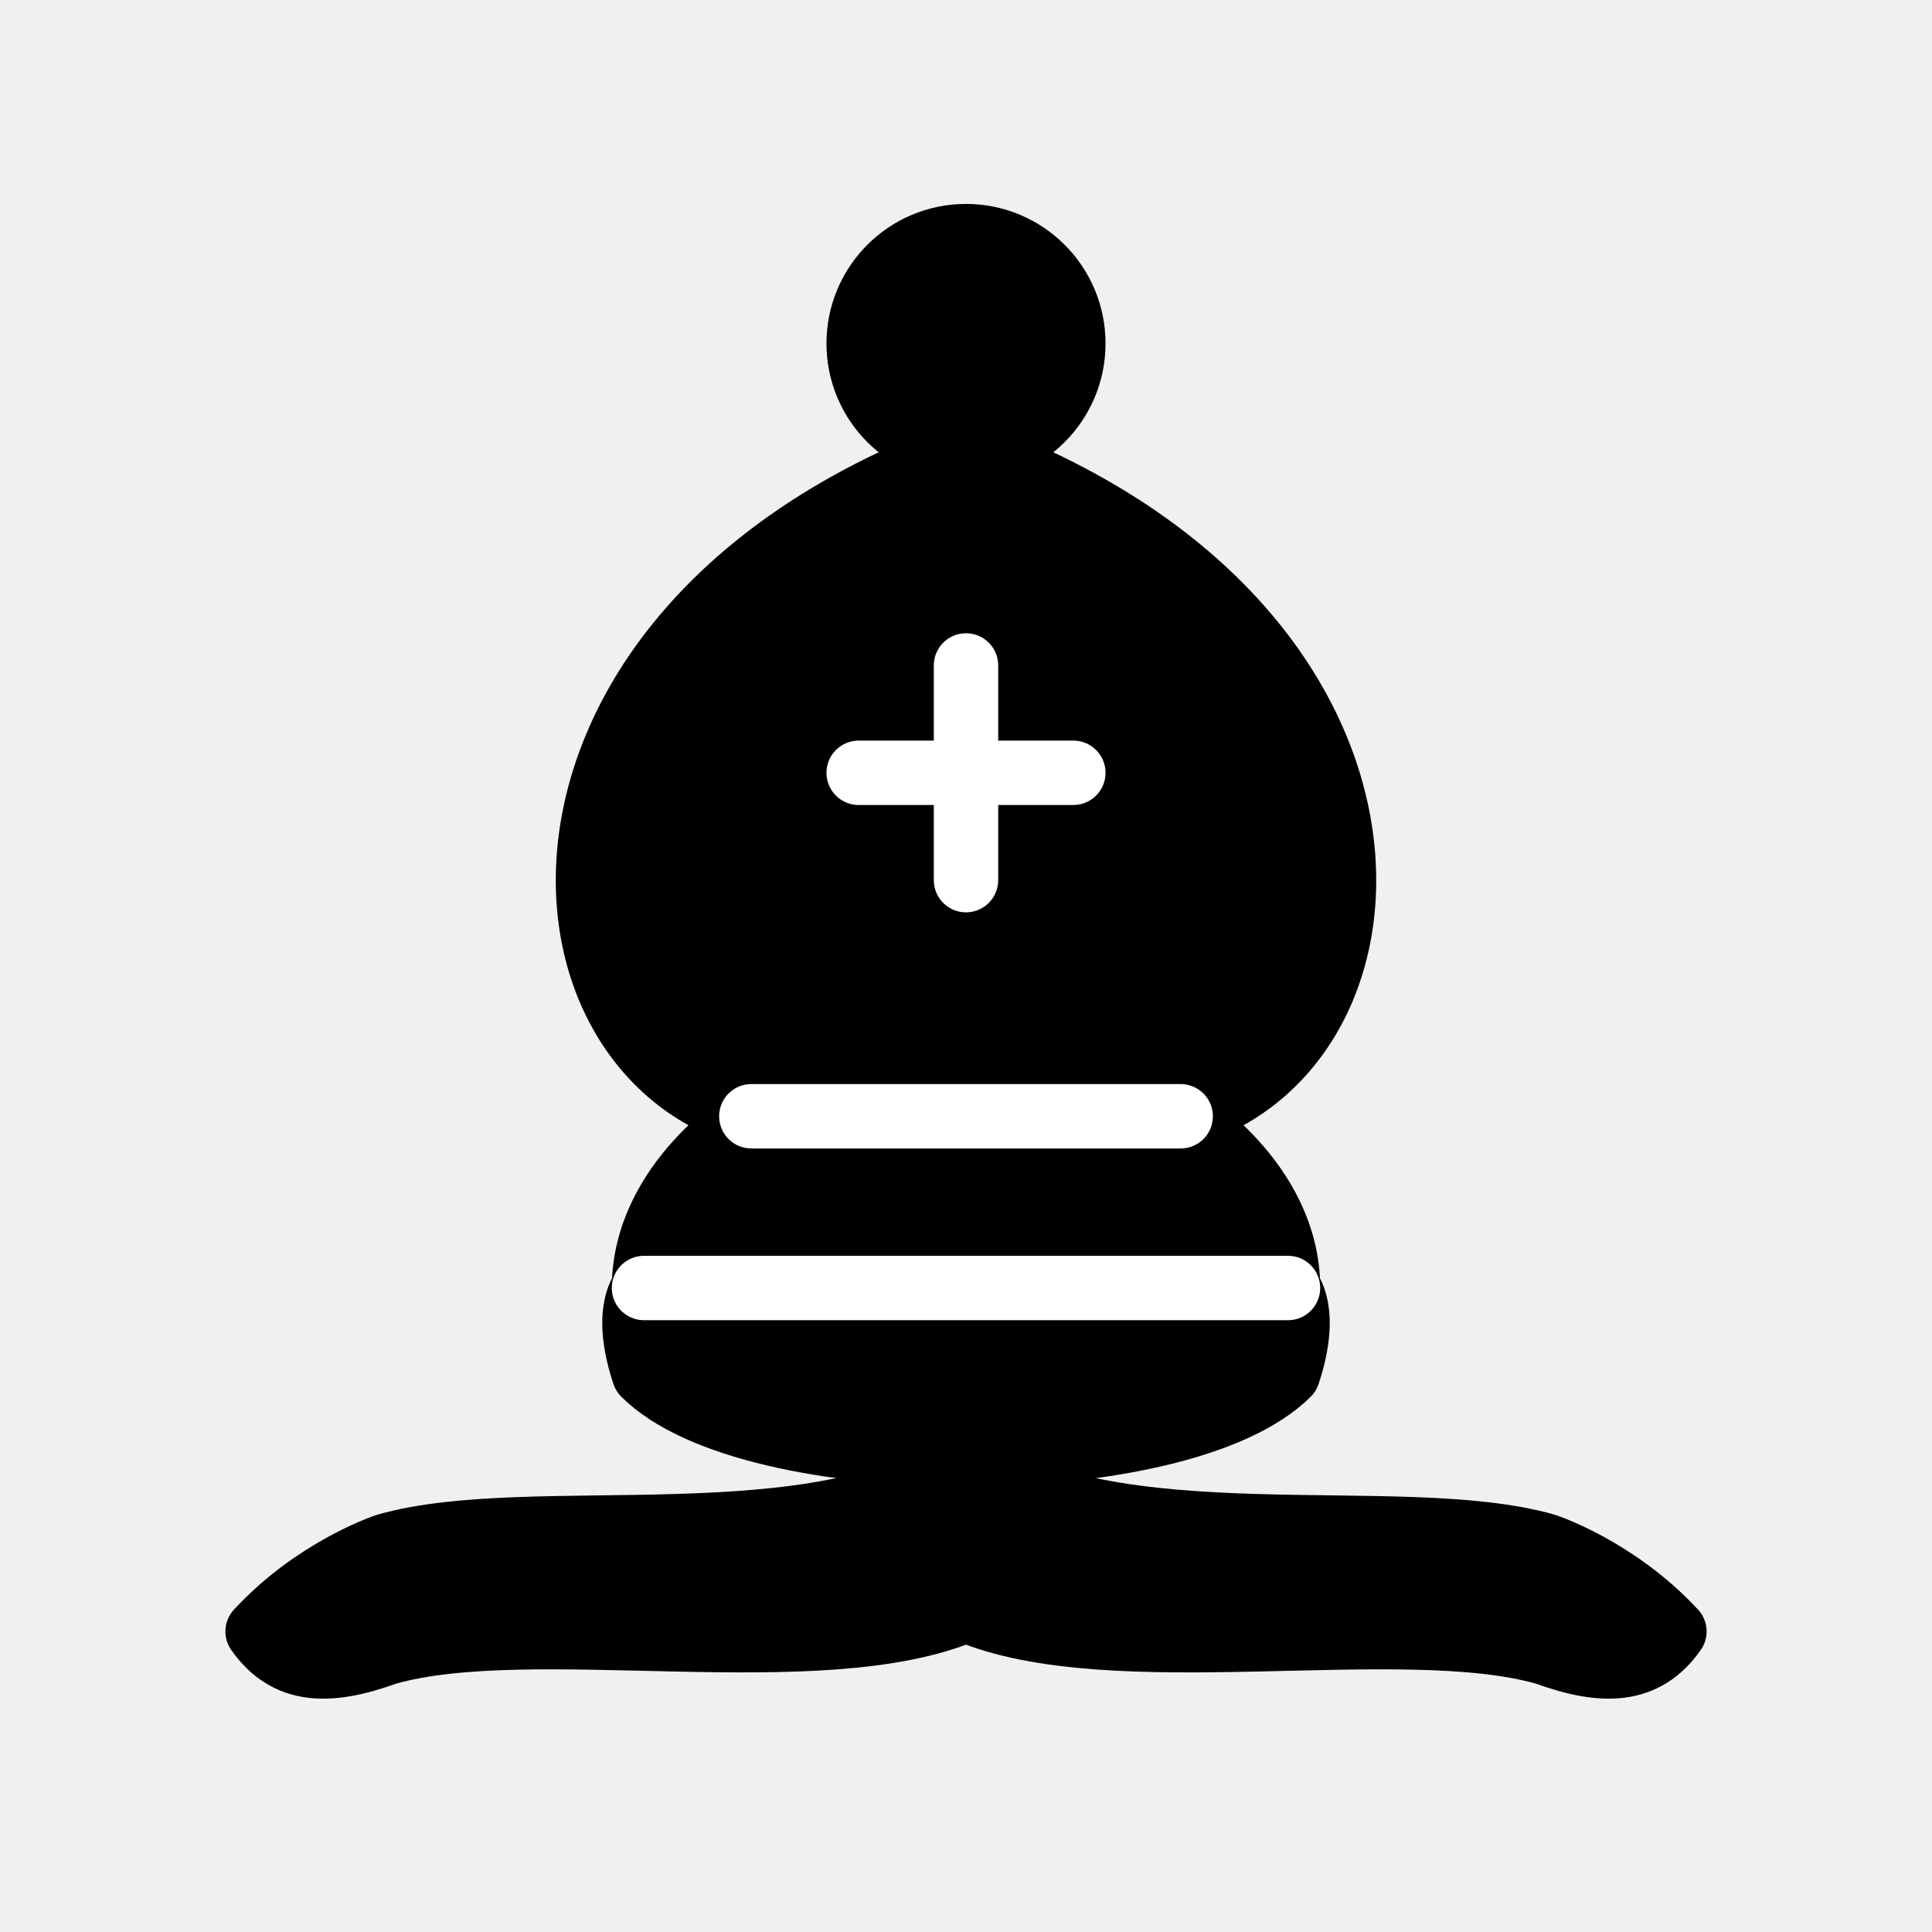
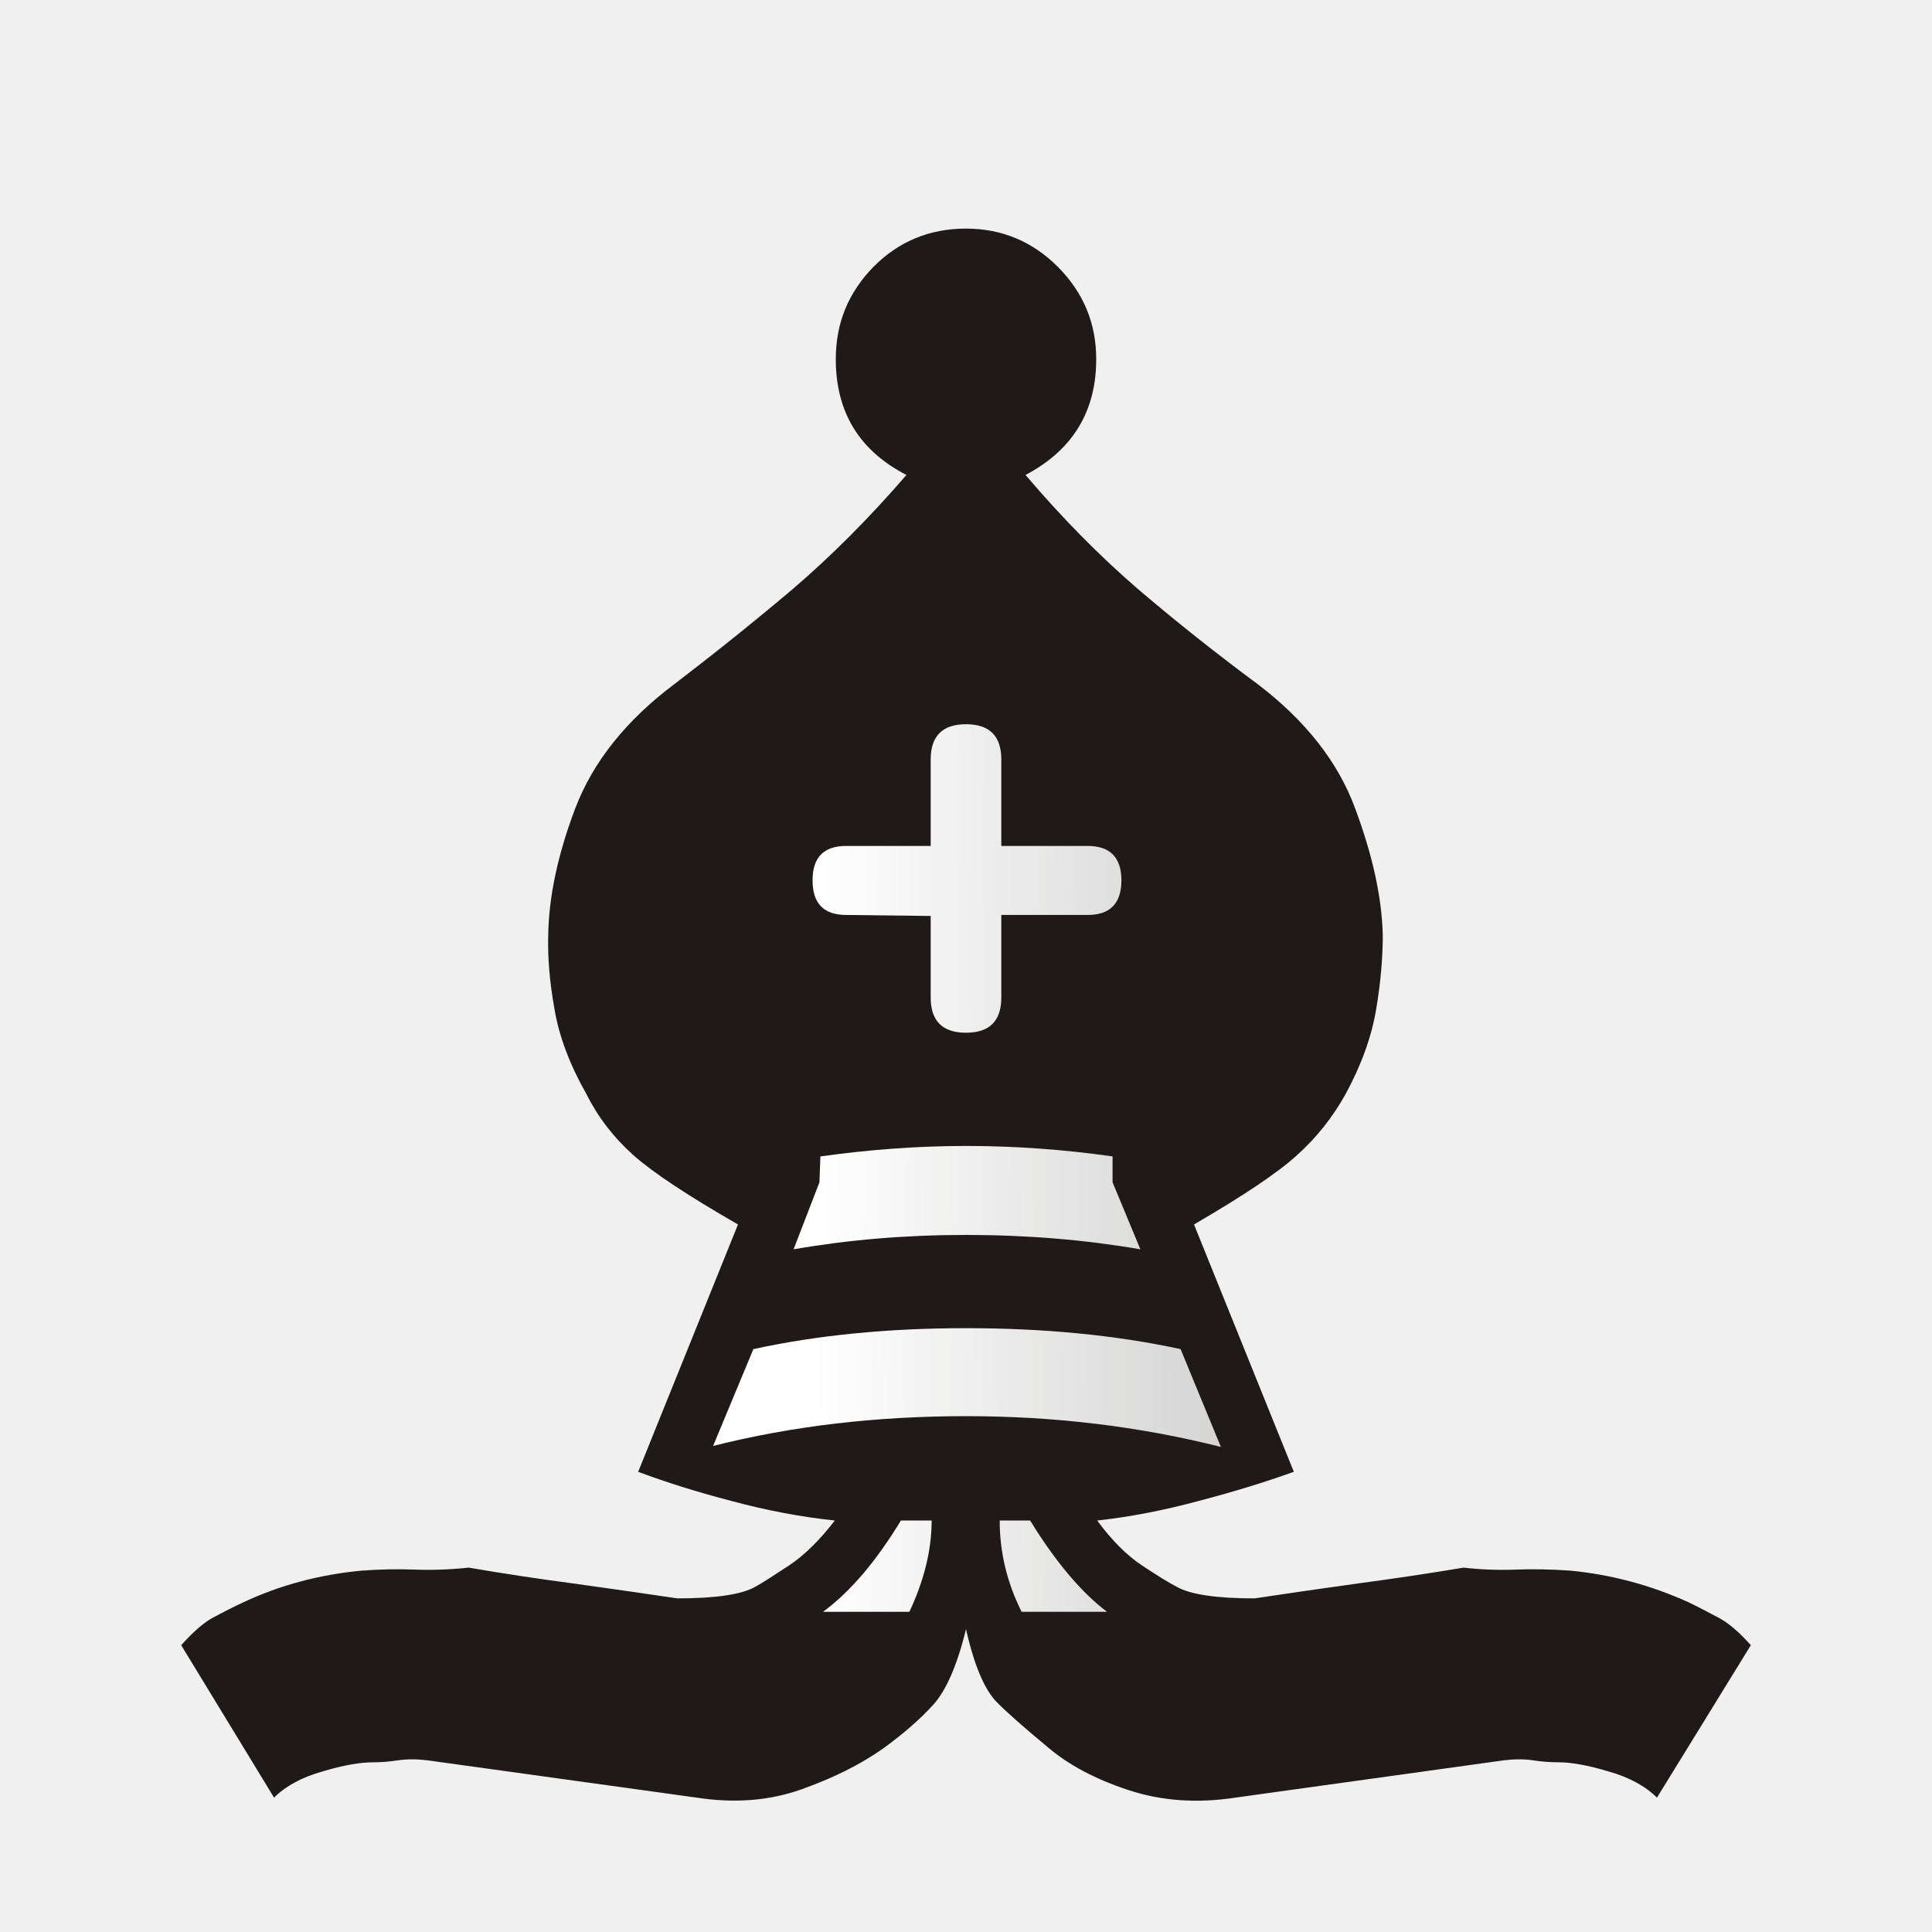
- <svg xmlns="http://www.w3.org/2000/svg" version="1.1" width="45" height="45">
-   <g style="opacity:1; fill:none; fill-rule:evenodd; fill-opacity:1; stroke:#000000; stroke-width:1.5; stroke-linecap:round; stroke-linejoin:round; stroke-miterlimit:4; stroke-dasharray:none; stroke-opacity:1;">
-     <g style="fill:#000000; stroke:#000000; stroke-linecap:butt;">
-       <path d="M 9,36 C 12.39,35.03 19.11,36.43 22.5,34 C 25.89,36.43 32.61,35.03 36,36 C 36,36 37.65,36.54 39,38 C 38.32,38.97 37.35,38.99 36,38.5 C 32.61,37.53 25.89,38.96 22.5,37.5 C 19.11,38.96 12.39,37.53 9,38.5 C 7.65,38.99 6.68,38.97 6,38 C 7.35,36.54 9,36 9,36 z" />
-       <path d="M 15,32 C 17.5,34.5 27.5,34.5 30,32 C 30.5,30.5 30,30 30,30 C 30,27.5 27.5,26 27.5,26 C 33,24.5 33.5,14.5 22.5,10.5 C 11.5,14.5 12,24.5 17.5,26 C 17.5,26 15,27.5 15,30 C 15,30 14.5,30.5 15,32 z" />
-       <path d="M 25 8 A 2.5 2.5 0 1 1  20,8 A 2.5 2.5 0 1 1  25 8 z" />
-     </g>
-     <path d="M 17.5,26 L 27.5,26 M 15,30 L 30,30 M 22.5,15.5 L 22.5,20.5 M 20,18 L 25,18" style="fill:none; stroke:#ffffff; stroke-linejoin:miter;" />
-   </g>
+ <svg xmlns="http://www.w3.org/2000/svg" xmlns:xlink="http://www.w3.org/1999/xlink" xml:space="preserve" width="50mm" height="50mm" shape-rendering="geometricPrecision" text-rendering="geometricPrecision" image-rendering="optimizeQuality" fill-rule="evenodd" clip-rule="evenodd" viewBox="0 0 50 50" id="svg2">
+   <defs id="defs11">
+     <linearGradient id="linearGradient2192">
+       <stop style="stop-color:#ffffff;stop-opacity:1;" offset="0" id="stop2194" />
+       <stop style="stop-color:#ffffff;stop-opacity:0;" offset="1" id="stop2196" />
+     </linearGradient>
+     <linearGradient xlink:href="#linearGradient2192" id="linearGradient2198" x1="21.094" y1="37.101" x2="77.669" y2="37.469" gradientUnits="userSpaceOnUse" />
+   </defs>
+   <path style="fill:#1f1a17" id="path6" d="M 25,42.162 C 24.771,43.102 24.483,43.754 24.153,44.118 C 23.823,44.482 23.391,44.863 22.841,45.261 C 22.248,45.676 21.546,46.023 20.733,46.311 C 19.92,46.599 19.023,46.675 18.032,46.523 L 11.064,45.557 C 10.776,45.523 10.53,45.523 10.302,45.557 C 10.082,45.591 9.87,45.608 9.667,45.608 C 9.32,45.608 8.88,45.684 8.346,45.845 C 7.804,45.998 7.389,46.226 7.093,46.523 L 4.689,42.577 C 4.985,42.247 5.247,42.018 5.476,41.883 C 5.713,41.756 5.984,41.612 6.297,41.468 C 7.254,41.019 8.278,40.748 9.37,40.647 C 9.836,40.613 10.293,40.604 10.734,40.621 C 11.182,40.638 11.648,40.621 12.131,40.57 C 13.02,40.723 13.917,40.858 14.815,40.977 C 15.72,41.104 16.627,41.231 17.532,41.366 C 18.523,41.366 19.192,41.265 19.539,41.07 C 19.725,40.968 20.013,40.782 20.411,40.52 C 20.809,40.257 21.207,39.868 21.605,39.351 C 20.724,39.258 19.835,39.089 18.921,38.843 C 18.015,38.606 17.211,38.352 16.516,38.09 L 19.099,31.689 C 17.803,30.944 16.906,30.351 16.389,29.894 C 15.881,29.437 15.475,28.912 15.179,28.319 C 14.747,27.557 14.467,26.821 14.349,26.109 C 14.222,25.398 14.171,24.763 14.188,24.196 C 14.205,23.205 14.434,22.113 14.891,20.911 C 15.348,19.717 16.203,18.642 17.456,17.702 C 18.498,16.906 19.522,16.085 20.513,15.247 C 21.503,14.4 22.485,13.418 23.459,12.292 C 22.24,11.665 21.63,10.666 21.63,9.295 C 21.63,8.363 21.952,7.576 22.604,6.907 C 23.256,6.247 24.06,5.916 25,5.916 C 25.923,5.916 26.719,6.247 27.379,6.907 C 28.04,7.576 28.37,8.363 28.37,9.295 C 28.37,10.649 27.76,11.648 26.541,12.292 C 27.498,13.418 28.471,14.4 29.453,15.247 C 30.436,16.085 31.468,16.906 32.544,17.702 C 33.78,18.642 34.627,19.717 35.067,20.911 C 35.516,22.113 35.761,23.205 35.786,24.196 C 35.786,24.763 35.736,25.398 35.617,26.109 C 35.499,26.821 35.236,27.557 34.821,28.319 C 34.491,28.912 34.076,29.437 33.568,29.894 C 33.069,30.351 32.18,30.944 30.901,31.689 L 33.484,38.09 C 32.755,38.352 31.934,38.606 31.028,38.843 C 30.114,39.089 29.242,39.258 28.395,39.351 C 28.776,39.868 29.166,40.257 29.564,40.52 C 29.962,40.782 30.258,40.968 30.461,41.07 C 30.808,41.265 31.477,41.366 32.468,41.366 C 33.357,41.231 34.254,41.104 35.16,40.977 C 36.057,40.858 36.963,40.723 37.878,40.57 C 38.318,40.621 38.767,40.638 39.224,40.621 C 39.681,40.604 40.147,40.613 40.63,40.647 C 41.688,40.748 42.712,41.019 43.703,41.468 C 43.999,41.612 44.27,41.756 44.507,41.883 C 44.753,42.018 45.015,42.247 45.312,42.577 L 42.882,46.523 C 42.585,46.226 42.17,45.998 41.629,45.845 C 41.095,45.684 40.663,45.608 40.333,45.608 C 40.113,45.608 39.893,45.591 39.673,45.557 C 39.453,45.523 39.199,45.523 38.919,45.557 L 31.968,46.523 C 30.977,46.675 30.055,46.607 29.208,46.328 C 28.353,46.048 27.65,45.676 27.108,45.21 C 26.566,44.761 26.126,44.38 25.804,44.059 C 25.483,43.737 25.212,43.102 25,42.162 L 25,42.162 z " />
+   <path style="fill:url(#linearGradient2198);fill-opacity:1.0" id="path8" d="M 24.086,23.705 L 24.086,25.813 C 24.086,26.423 24.39,26.727 25,26.727 L 25,26.727 C 25.61,26.727 25.914,26.423 25.914,25.813 L 25.914,23.679 L 28.15,23.679 C 28.725,23.679 29.022,23.383 29.022,22.782 L 29.022,22.782 C 29.022,22.189 28.725,21.893 28.15,21.893 L 25.914,21.893 L 25.914,19.658 C 25.914,19.048 25.61,18.743 25,18.743 L 25,18.743 C 24.39,18.743 24.086,19.048 24.086,19.658 L 24.086,21.893 L 21.901,21.893 C 21.317,21.893 21.029,22.189 21.029,22.782 L 21.029,22.782 C 21.029,23.383 21.317,23.679 21.901,23.679 L 24.086,23.705 z M 31.596,37.446 L 30.554,34.915 C 28.869,34.551 27.015,34.373 25,34.373 C 23.002,34.373 21.165,34.551 19.497,34.915 L 18.455,37.421 C 20.504,36.904 22.689,36.65 25,36.65 C 27.286,36.65 29.479,36.913 31.596,37.446 z M 29.513,32.332 L 28.793,30.597 L 28.793,29.928 C 27.54,29.75 26.27,29.657 25,29.657 C 23.764,29.657 22.502,29.75 21.232,29.928 L 21.207,30.597 L 20.538,32.332 C 21.944,32.087 23.425,31.96 25,31.96 C 26.592,31.96 28.09,32.087 29.513,32.332 L 29.513,32.332 z M 28.649,41.713 C 27.989,41.214 27.32,40.426 26.66,39.351 L 25.872,39.351 C 25.872,40.164 26.058,40.951 26.439,41.713 L 28.649,41.713 z M 23.535,41.713 C 23.916,40.901 24.111,40.113 24.111,39.351 L 23.315,39.351 C 22.672,40.41 22.003,41.197 21.3,41.713 L 23.535,41.713 z " />
</svg>
